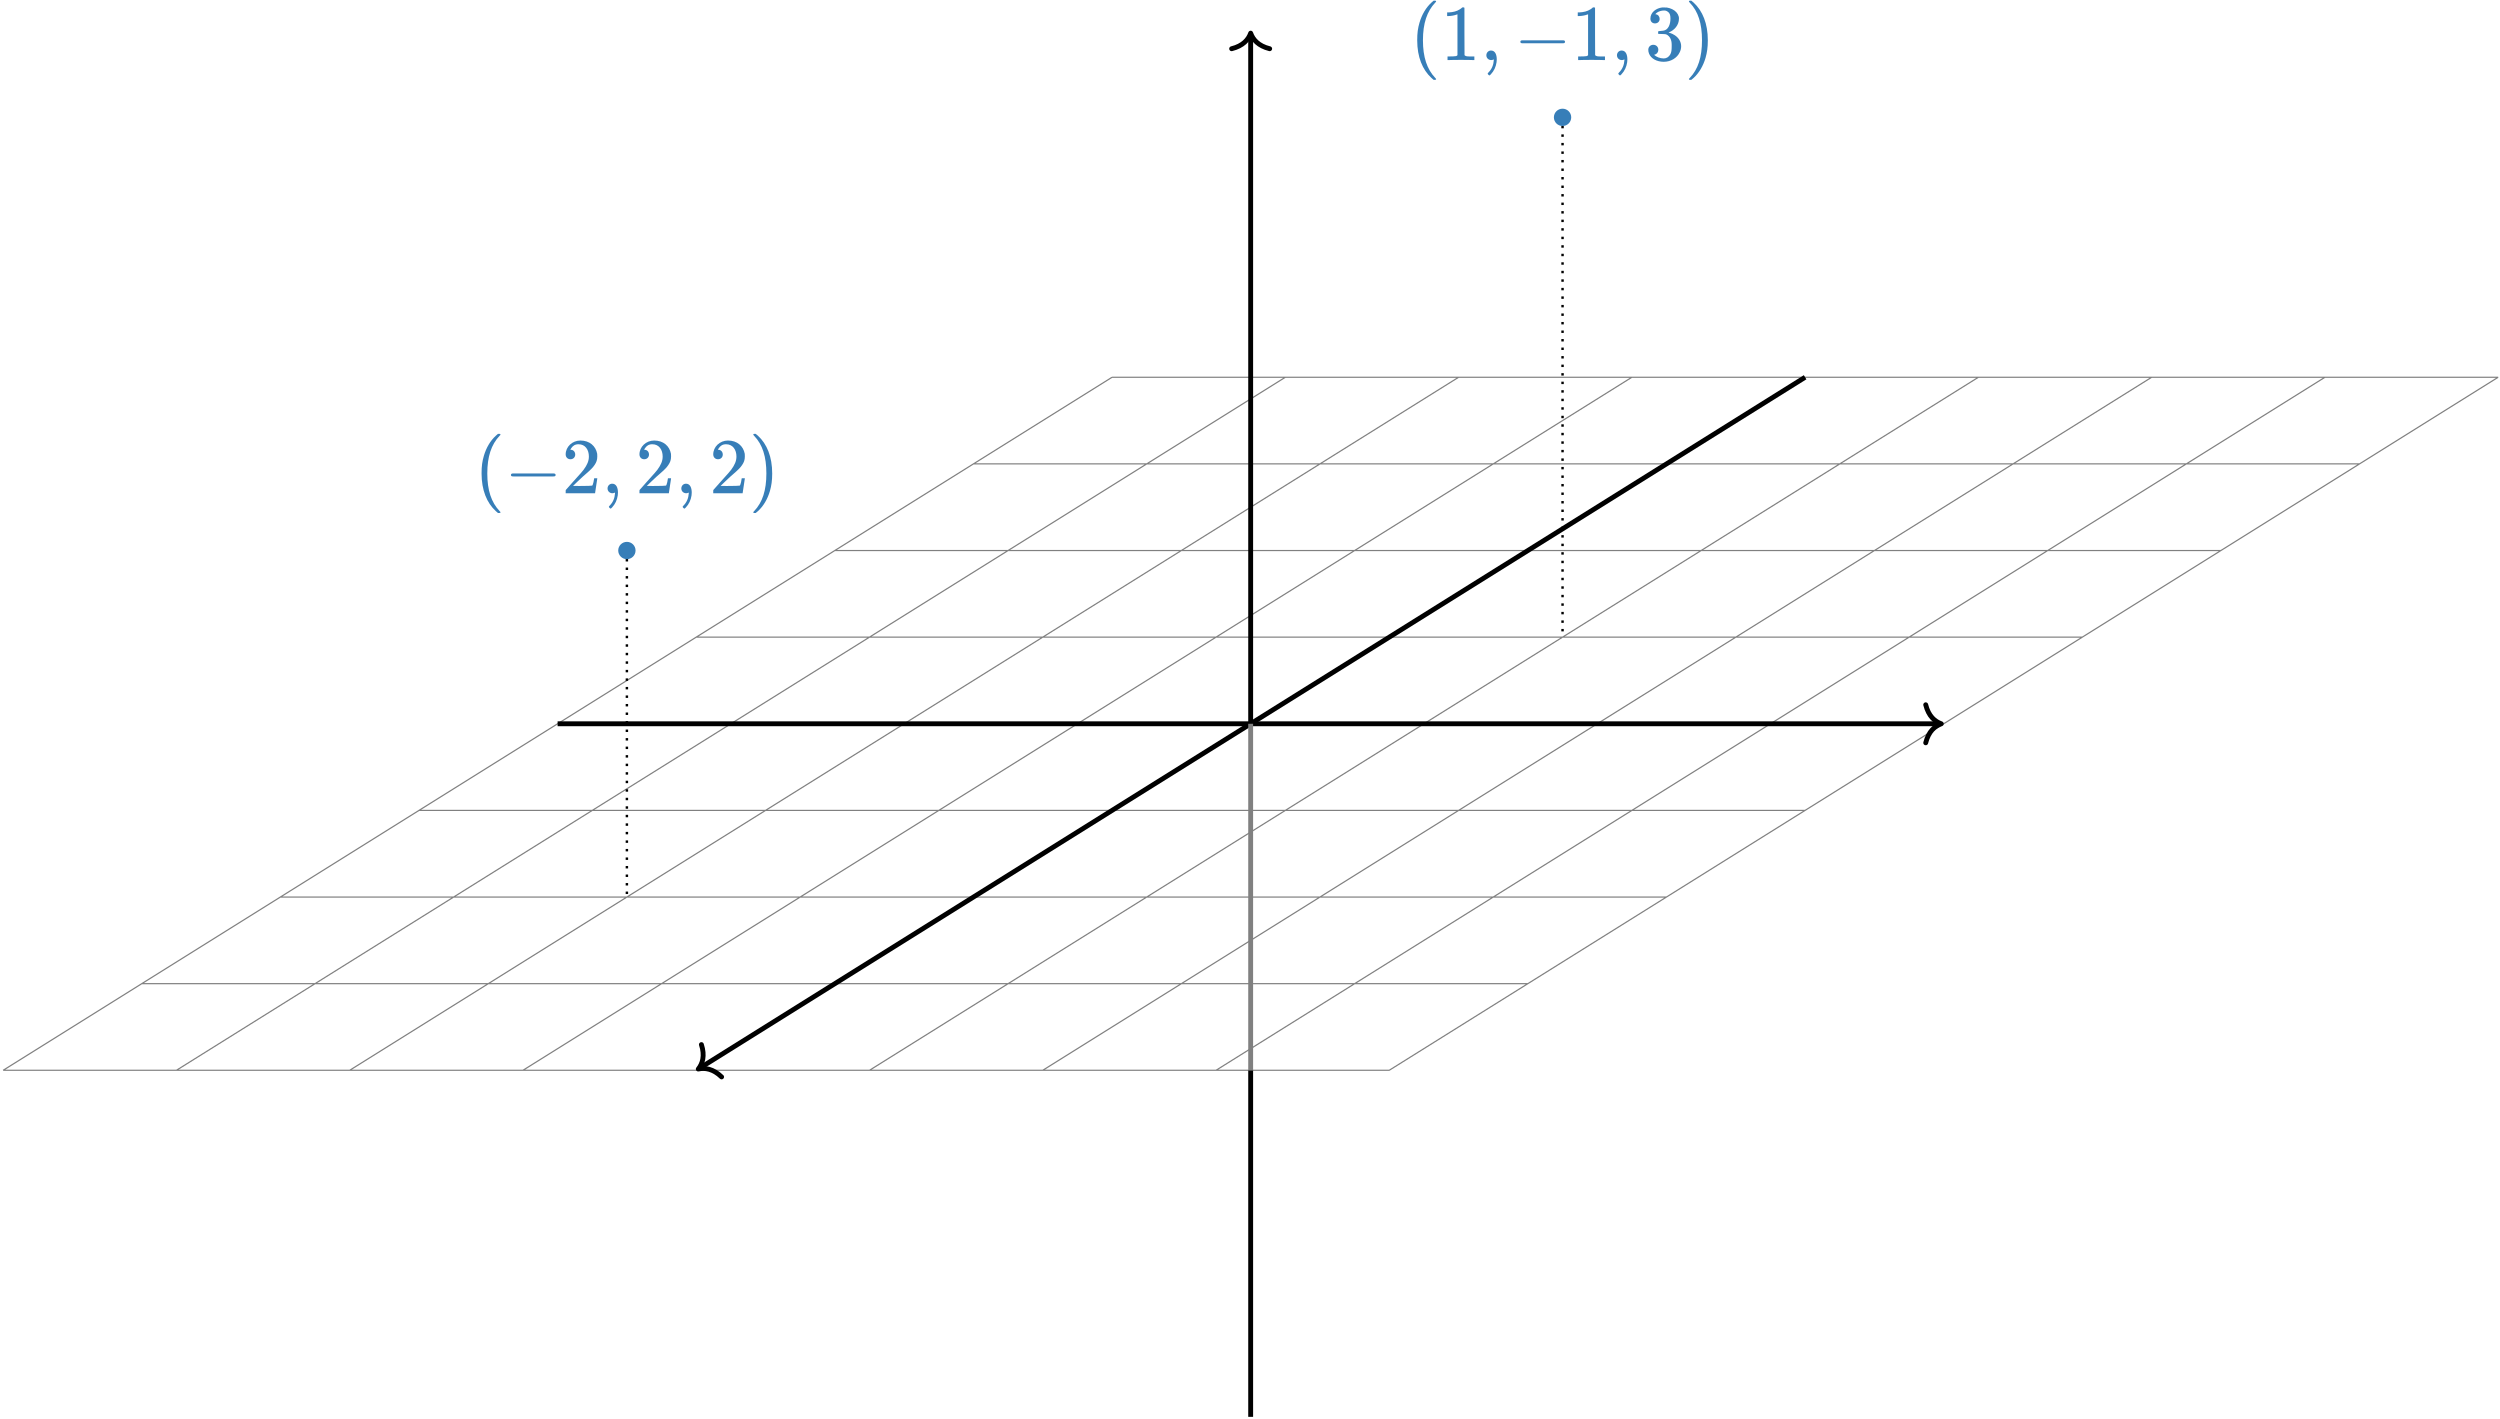
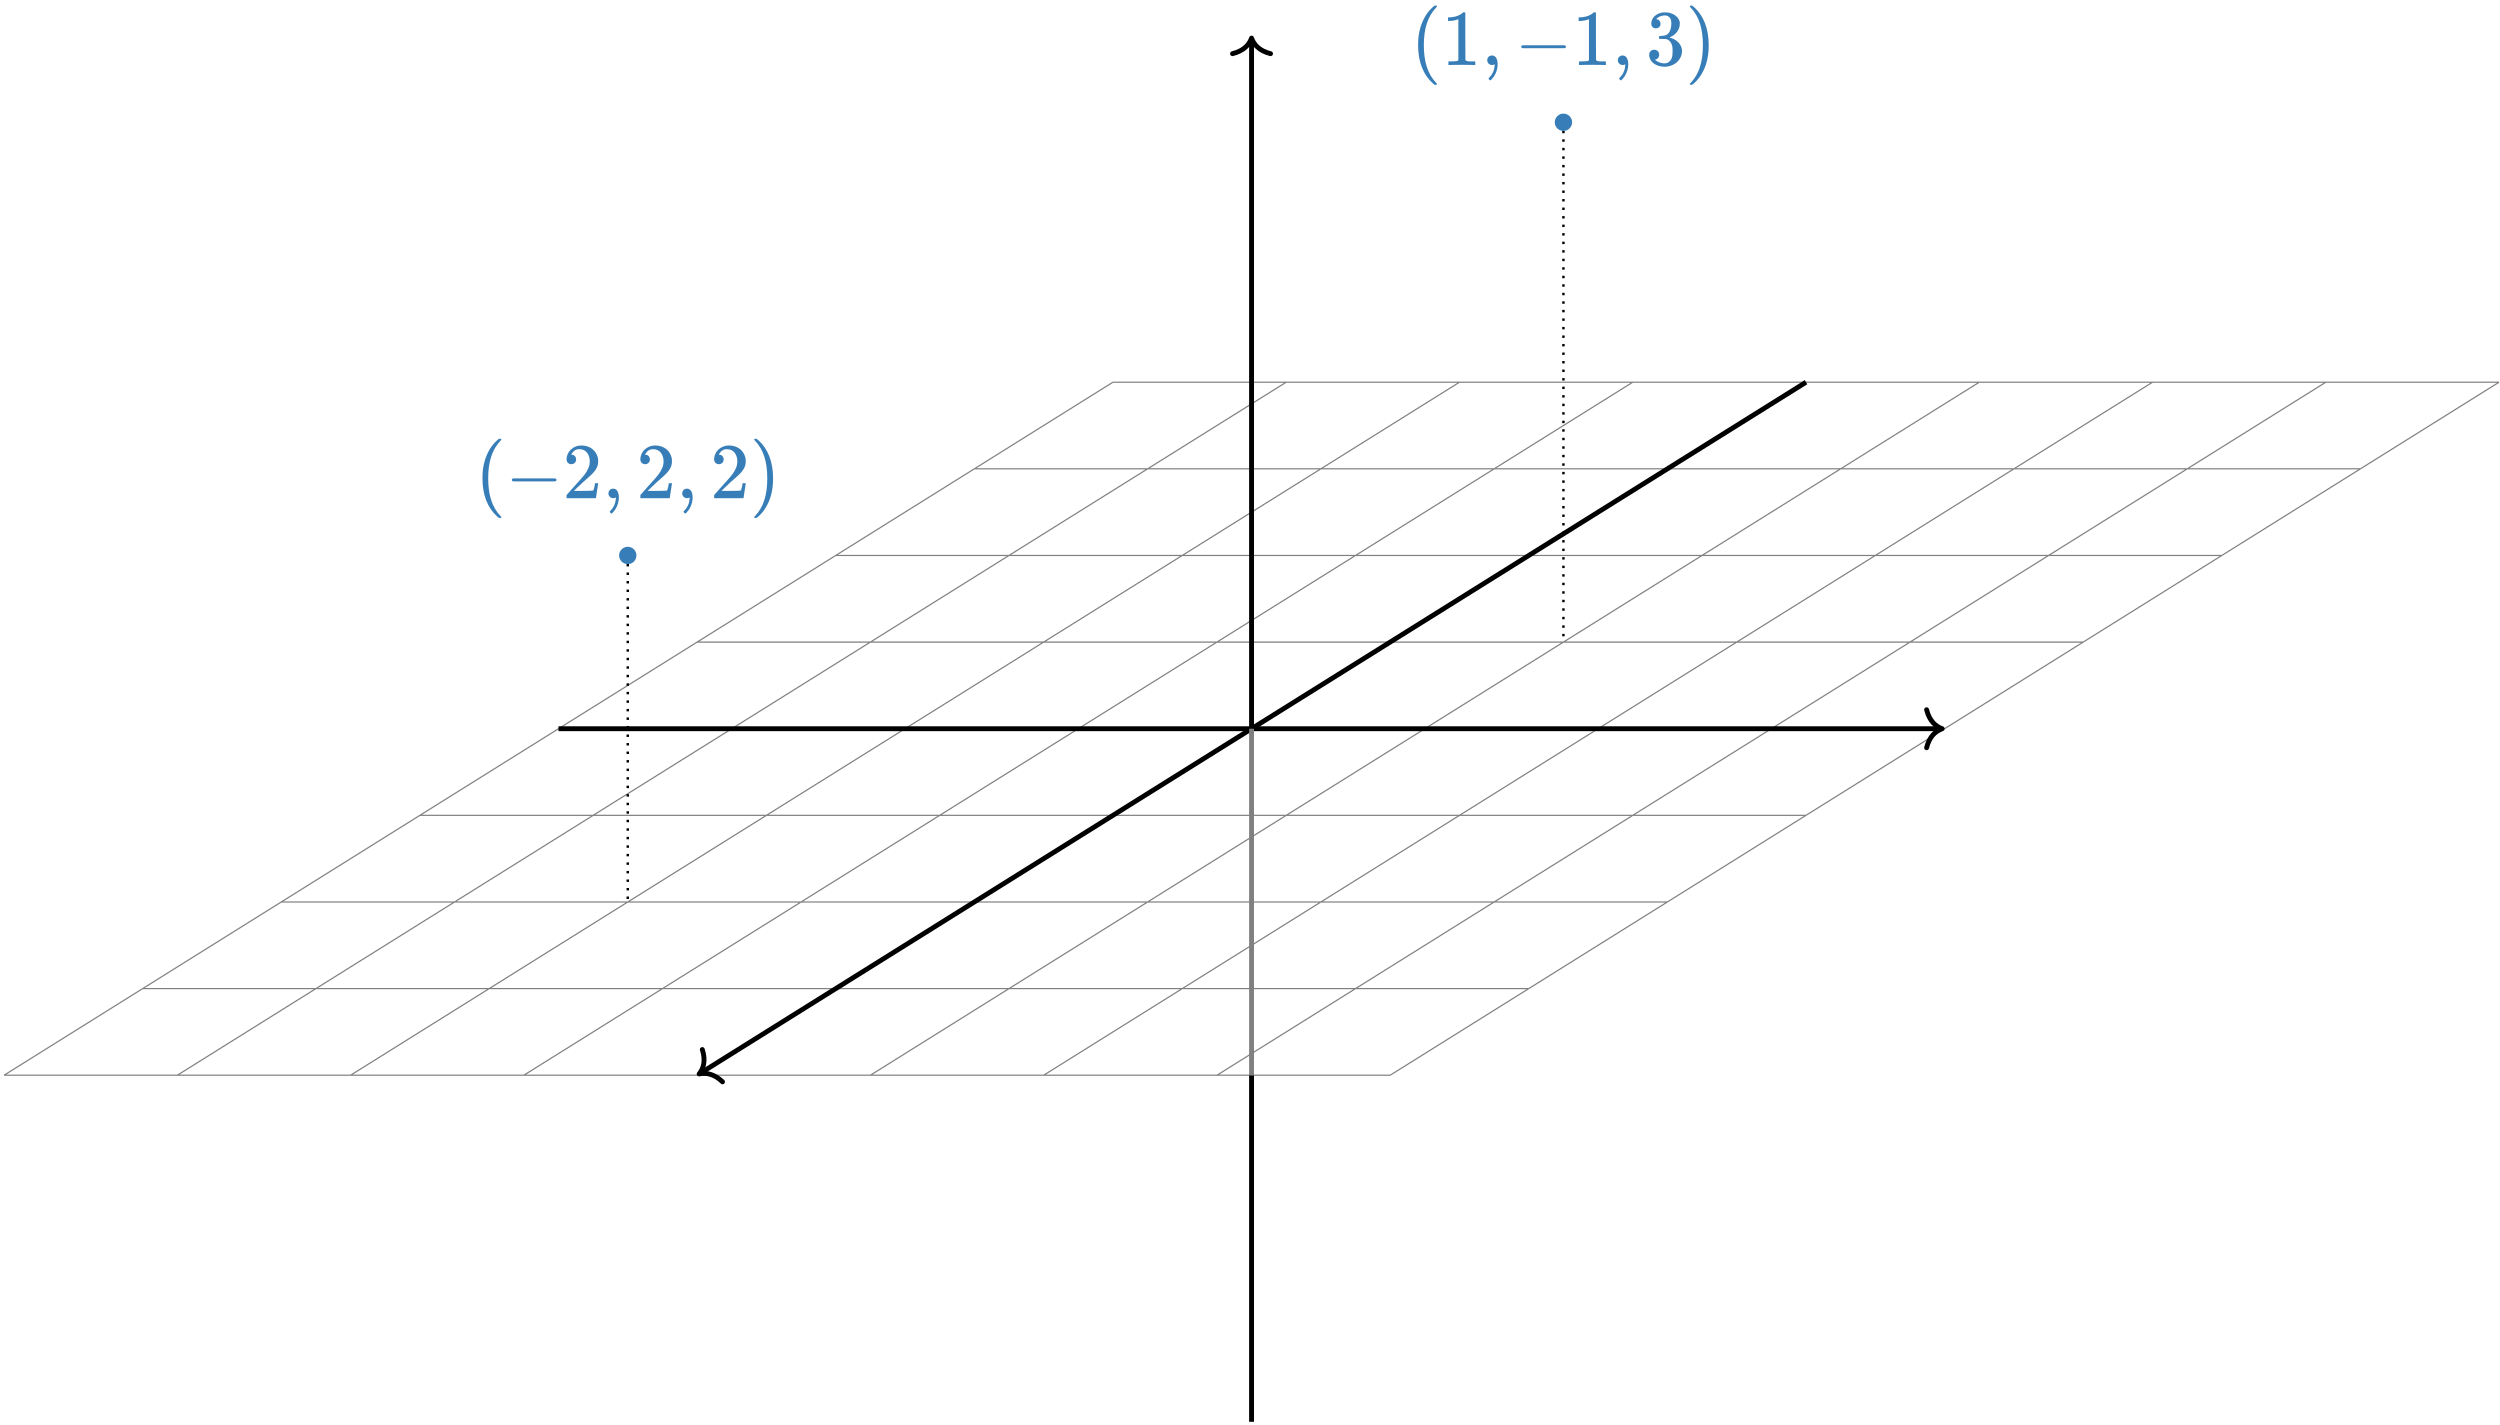
- <svg xmlns="http://www.w3.org/2000/svg" xmlns:xlink="http://www.w3.org/1999/xlink" width="409pt" height="232pt" viewBox="0 0 409 232" version="1.1">
+ <svg xmlns="http://www.w3.org/2000/svg" xmlns:xlink="http://www.w3.org/1999/xlink" width="409pt" height="233pt" viewBox="0 0 409 233" version="1.1">
  <defs>
    <g>
      <symbol overflow="visible" id="glyph0-0">
        <path style="stroke:none;" d="M 0.641 0 L 2.594 0 L 2.594 -6.906 L 0.641 -6.906 Z M 1.297 -0.641 L 1.297 -6.25 L 1.938 -6.25 L 1.938 -0.641 Z M 1.297 -0.641 " />
      </symbol>
      <symbol overflow="visible" id="glyph0-1">
        <path style="stroke:none;" d="M 4.312 3.125 C 4.312 3.062 4.297 3.062 4.172 2.922 C 2.812 1.484 2.156 -0.484 2.156 -3.234 C 2.156 -6 2.812 -7.969 4.172 -9.406 C 4.297 -9.531 4.312 -9.547 4.312 -9.594 C 4.312 -9.625 4.297 -9.656 4.281 -9.672 C 4.234 -9.719 4.234 -9.719 4.078 -9.719 L 3.906 -9.719 L 3.547 -9.406 C 2.656 -8.594 1.984 -7.453 1.594 -6.125 C 1.328 -5.219 1.219 -4.438 1.219 -3.234 C 1.219 -0.5 2.078 1.578 3.547 2.922 L 3.906 3.234 L 4.078 3.234 C 4.25 3.234 4.312 3.219 4.312 3.125 Z M 4.312 3.125 " />
      </symbol>
      <symbol overflow="visible" id="glyph0-2">
        <path style="stroke:none;" d="M 5.391 0 L 5.531 0 L 5.531 -0.594 L 4.766 -0.594 C 4.375 -0.594 4.109 -0.609 3.922 -0.797 L 3.906 -4.672 L 3.906 -8.547 C 3.828 -8.609 3.859 -8.625 3.688 -8.625 C 3.578 -8.625 3.562 -8.625 3.531 -8.594 C 3.469 -8.516 3.25 -8.359 3.141 -8.297 C 2.656 -7.984 2.047 -7.828 1.328 -7.797 L 1.078 -7.797 L 1.078 -7.203 L 1.328 -7.203 C 1.812 -7.219 2.281 -7.312 2.656 -7.453 C 2.703 -7.469 2.75 -7.484 2.766 -7.484 L 2.766 -0.797 C 2.672 -0.719 2.609 -0.641 2.453 -0.641 C 2.312 -0.609 1.859 -0.594 1.484 -0.594 L 1.141 -0.594 L 1.141 0 L 1.297 0 C 1.516 -0.031 2.922 -0.031 3.328 -0.031 C 3.75 -0.031 5.172 -0.031 5.391 0 Z M 5.391 0 " />
      </symbol>
      <symbol overflow="visible" id="glyph0-3">
        <path style="stroke:none;" d="M 1.016 -0.781 C 1.016 -0.344 1.359 0 1.812 0 C 1.938 0 2.047 -0.031 2.156 -0.078 C 2.203 -0.109 2.234 -0.109 2.234 -0.109 L 2.234 0.031 C 2.188 0.797 1.906 1.484 1.359 2.031 C 1.25 2.141 1.234 2.188 1.234 2.234 C 1.234 2.297 1.453 2.516 1.516 2.516 C 1.562 2.516 1.625 2.453 1.75 2.328 C 2.266 1.781 2.578 1.109 2.688 0.344 C 2.703 0.25 2.719 0.062 2.719 -0.109 C 2.719 -0.859 2.469 -1.562 1.781 -1.562 C 1.328 -1.562 1.016 -1.203 1.016 -0.781 Z M 1.016 -0.781 " />
      </symbol>
      <symbol overflow="visible" id="glyph0-4">
        <path style="stroke:none;" d="M 1.641 -6 C 2.109 -6 2.406 -6.328 2.406 -6.734 C 2.406 -7.109 2.156 -7.453 1.797 -7.484 C 1.75 -7.5 1.703 -7.516 1.703 -7.516 C 1.703 -7.531 1.859 -7.688 1.969 -7.766 C 2.281 -7.984 2.719 -8.109 3.109 -8.109 C 3.375 -8.109 3.516 -8.062 3.719 -7.922 C 4.047 -7.719 4.172 -7.375 4.172 -6.797 C 4.172 -5.812 3.797 -4.906 3 -4.812 C 2.922 -4.797 2.297 -4.734 2.25 -4.734 C 2.234 -4.734 2.219 -4.734 2.188 -4.703 C 2.156 -4.656 2.156 -4.656 2.156 -4.5 C 2.156 -4.359 2.156 -4.344 2.172 -4.297 L 2.219 -4.281 L 2.766 -4.266 C 3.359 -4.25 3.359 -4.25 3.547 -4.172 C 4.062 -3.906 4.375 -3.328 4.375 -2.531 L 4.375 -2.266 C 4.375 -1.625 4.328 -1.281 4.156 -0.953 C 3.922 -0.516 3.531 -0.266 3.078 -0.266 C 2.453 -0.266 1.875 -0.516 1.484 -0.859 L 1.562 -0.875 C 1.938 -0.969 2.188 -1.281 2.188 -1.688 C 2.188 -2.156 1.844 -2.5 1.359 -2.5 C 0.922 -2.5 0.547 -2.172 0.547 -1.688 C 0.547 -1.484 0.578 -1.25 0.672 -1.047 C 0.984 -0.25 1.938 0.281 3.078 0.281 C 4.266 0.281 5.266 -0.375 5.672 -1.25 C 5.844 -1.578 5.922 -1.922 5.922 -2.266 C 5.922 -3 5.516 -3.656 4.859 -4.078 C 4.312 -4.438 3.875 -4.469 3.875 -4.5 C 3.875 -4.516 3.891 -4.516 3.906 -4.531 C 4.812 -4.875 5.562 -5.719 5.562 -6.766 C 5.562 -6.891 5.562 -7.016 5.531 -7.109 C 5.391 -7.625 5.031 -8.047 4.453 -8.328 C 4.172 -8.453 3.906 -8.547 3.594 -8.594 C 3.469 -8.609 3.219 -8.609 3.016 -8.609 L 2.828 -8.609 C 1.875 -8.5 0.891 -7.844 0.891 -6.781 C 0.891 -6.328 1.172 -6 1.641 -6 Z M 1.641 -6 " />
      </symbol>
      <symbol overflow="visible" id="glyph0-5">
        <path style="stroke:none;" d="M 0.781 -9.703 C 0.734 -9.672 0.719 -9.609 0.719 -9.562 C 0.719 -9.547 0.797 -9.469 0.859 -9.391 C 2.234 -7.969 2.859 -5.984 2.859 -3.234 C 2.859 -0.5 2.234 1.484 0.859 2.922 C 0.797 2.984 0.719 3.062 0.719 3.078 C 0.719 3.219 0.766 3.234 0.953 3.234 L 1.109 3.234 L 1.484 2.922 C 2.375 2.109 3.047 0.969 3.438 -0.359 C 3.688 -1.25 3.812 -2.062 3.812 -3.234 C 3.812 -5.969 2.953 -8.062 1.484 -9.406 L 1.109 -9.719 L 0.953 -9.719 C 0.859 -9.719 0.797 -9.703 0.781 -9.703 Z M 0.781 -9.703 " />
      </symbol>
      <symbol overflow="visible" id="glyph0-6">
        <path style="stroke:none;" d="M 1.422 -5.562 C 1.906 -5.562 2.203 -5.922 2.203 -6.328 C 2.203 -6.734 1.938 -7.109 1.484 -7.109 C 1.438 -7.109 1.406 -7.109 1.406 -7.125 C 1.406 -7.141 1.484 -7.234 1.531 -7.344 C 1.812 -7.766 2.156 -8.016 2.75 -8.016 C 3.859 -8.016 4.438 -7.094 4.438 -6.016 C 4.438 -5.266 4.156 -4.641 3.578 -3.844 C 3.297 -3.484 3.219 -3.391 1.766 -1.781 C 1.172 -1.109 0.688 -0.562 0.672 -0.547 C 0.641 -0.5 0.641 -0.469 0.641 -0.25 L 0.641 0 L 5.453 0 L 5.453 -0.031 C 5.484 -0.109 5.781 -2.328 5.812 -2.406 L 5.812 -2.453 L 5.297 -2.453 L 5.297 -2.406 C 5.188 -1.828 5.188 -1.703 5.109 -1.531 C 5.078 -1.406 5.031 -1.266 4.984 -1.25 C 4.906 -1.219 4.125 -1.188 2.828 -1.188 L 1.844 -1.203 L 2.609 -1.938 C 3.484 -2.766 3.453 -2.734 3.906 -3.125 C 4.75 -3.859 5.094 -4.203 5.359 -4.609 C 5.672 -5.062 5.812 -5.453 5.812 -6.016 C 5.812 -6.172 5.797 -6.328 5.797 -6.453 C 5.562 -7.719 4.562 -8.625 3.047 -8.625 C 1.719 -8.625 0.641 -7.594 0.641 -6.359 C 0.641 -5.922 0.938 -5.562 1.422 -5.562 Z M 1.422 -5.562 " />
      </symbol>
      <symbol overflow="visible" id="glyph1-0">
        <path style="stroke:none;" d="" />
      </symbol>
      <symbol overflow="visible" id="glyph1-1">
        <path style="stroke:none;" d="M 7.875 -2.75 C 8.078 -2.75 8.297 -2.75 8.297 -2.984 C 8.297 -3.234 8.078 -3.234 7.875 -3.234 L 1.406 -3.234 C 1.203 -3.234 0.984 -3.234 0.984 -2.984 C 0.984 -2.75 1.203 -2.75 1.406 -2.75 Z M 7.875 -2.75 " />
      </symbol>
    </g>
  </defs>
  <g id="surface1">
-     <path style="fill:none;stroke-width:0.199;stroke-linecap:butt;stroke-linejoin:miter;stroke:rgb(50%,50%,50%);stroke-opacity:1;stroke-miterlimit:10;" d="M -22.678 56.692 L 204.099 56.692 M -45.354 42.52 L 181.419 42.52 M -68.034 28.345 L 158.744 28.345 M -90.71 14.173 L 136.064 14.173 M -113.385 0.001 L 113.388 0.001 M -136.065 -14.171 L 90.708 -14.171 M -158.741 -28.347 L 68.033 -28.347 M -181.421 -42.519 L 45.353 -42.519 M -204.088 -56.687 L 22.685 -56.687 M -22.678 56.692 L -204.096 -56.691 M 5.669 56.692 L -175.749 -56.691 M 34.017 56.692 L -147.405 -56.691 M 62.365 56.692 L -119.057 -56.691 M 90.708 56.692 L -90.71 -56.691 M 119.056 56.692 L -62.362 -56.691 M 147.404 56.692 L -34.018 -56.691 M 175.751 56.692 L -5.67 -56.691 M 204.087 56.692 L 22.665 -56.691 " transform="matrix(1,0,0,-1,204.608,118.411)" />
-     <path style="fill:none;stroke-width:0.797;stroke-linecap:butt;stroke-linejoin:miter;stroke:rgb(0%,0%,0%);stroke-opacity:1;stroke-miterlimit:10;" d="M -113.385 0.001 L 112.591 0.001 " transform="matrix(1,0,0,-1,204.608,118.411)" />
-     <path style="fill:none;stroke-width:0.797;stroke-linecap:round;stroke-linejoin:round;stroke:rgb(0%,0%,0%);stroke-opacity:1;stroke-miterlimit:10;" d="M -2.55 3.11 C -2.085 1.243 -1.046 0.364 0.001 0.001 C -1.046 -0.362 -2.085 -1.245 -2.55 -3.112 " transform="matrix(1,0,0,-1,317.5967,118.411)" />
-     <path style="fill:none;stroke-width:0.797;stroke-linecap:butt;stroke-linejoin:miter;stroke:rgb(0%,0%,0%);stroke-opacity:1;stroke-miterlimit:10;" d="M 90.708 56.692 L -90.034 -56.269 " transform="matrix(1,0,0,-1,204.608,118.411)" />
-     <path style="fill:none;stroke-width:0.797;stroke-linecap:round;stroke-linejoin:round;stroke:rgb(0%,0%,0%);stroke-opacity:1;stroke-miterlimit:10;" d="M -2.548 3.111 C -2.083 1.244 -1.048 0.363 -0.001 0.002 C -1.047 -0.364 -2.086 -1.245 -2.549 -3.112 " transform="matrix(-0.8499,0.53117,0.53117,0.8499,114.2366,174.8929)" />
-     <path style="fill:none;stroke-width:0.797;stroke-linecap:butt;stroke-linejoin:miter;stroke:rgb(0%,0%,0%);stroke-opacity:1;stroke-miterlimit:10;" d="M 0.001 0.001 L 0.001 112.591 " transform="matrix(1,0,0,-1,204.608,118.411)" />
-     <path style="fill:none;stroke-width:0.797;stroke-linecap:round;stroke-linejoin:round;stroke:rgb(0%,0%,0%);stroke-opacity:1;stroke-miterlimit:10;" d="M -2.55 3.112 C -2.086 1.245 -1.046 0.362 0 -0.001 C -1.046 -0.365 -2.086 -1.244 -2.55 -3.111 " transform="matrix(0,-1,-1,0,204.608,5.42228)" />
-     <path style="fill:none;stroke-width:0.797;stroke-linecap:butt;stroke-linejoin:miter;stroke:rgb(0%,0%,0%);stroke-opacity:1;stroke-miterlimit:10;" d="M 0.001 -113.386 L 0.001 -56.694 " transform="matrix(1,0,0,-1,204.608,118.411)" />
-     <path style="fill:none;stroke-width:0.797;stroke-linecap:butt;stroke-linejoin:miter;stroke:rgb(50%,50%,50%);stroke-opacity:1;stroke-miterlimit:10;" d="M 0.001 -56.694 L 0.001 0.001 " transform="matrix(1,0,0,-1,204.608,118.411)" />
-     <path style="fill:none;stroke-width:0.399;stroke-linecap:butt;stroke-linejoin:miter;stroke:rgb(0%,0%,0%);stroke-opacity:1;stroke-dasharray:0.399,0.996;stroke-miterlimit:10;" d="M 51.025 99.216 L 51.025 14.173 " transform="matrix(1,0,0,-1,204.608,118.411)" />
-     <path style=" stroke:none;fill-rule:nonzero;fill:rgb(21.57%,49.409%,72.159%);fill-opacity:1;" d="M 257.051 19.195 C 257.051 18.414 256.414 17.781 255.633 17.781 C 254.848 17.781 254.215 18.414 254.215 19.195 C 254.215 19.98 254.848 20.613 255.633 20.613 C 256.414 20.613 257.051 19.98 257.051 19.195 Z M 257.051 19.195 " />
+     <path style="fill:none;stroke-width:0.199;stroke-linecap:butt;stroke-linejoin:miter;stroke:rgb(50%,50%,50%);stroke-opacity:1;stroke-miterlimit:10;" d="M -22.679 56.692 L 204.099 56.692 M -45.355 42.52 L 181.419 42.52 M -68.03 28.344 L 158.743 28.344 M -90.71 14.172 L 136.063 14.172 M -113.386 0 L 113.388 0 M -136.065 -14.172 L 90.708 -14.172 M -158.741 -28.347 L 68.032 -28.347 M -181.421 -42.519 L 45.356 -42.519 M -204.089 -56.687 L 22.684 -56.687 M -22.679 56.692 L -204.097 -56.691 M 5.669 56.692 L -175.749 -56.691 M 34.017 56.692 L -147.405 -56.691 M 62.364 56.692 L -119.058 -56.691 M 90.712 56.692 L -90.71 -56.691 M 119.056 56.692 L -62.362 -56.691 M 147.403 56.692 L -34.015 -56.691 M 175.751 56.692 L -5.671 -56.691 M 204.087 56.692 L 22.669 -56.691 " transform="matrix(1,0,0,-1,204.753,119.219)" />
+     <path style="fill:none;stroke-width:0.797;stroke-linecap:butt;stroke-linejoin:miter;stroke:rgb(0%,0%,0%);stroke-opacity:1;stroke-miterlimit:10;" d="M -113.386 0 L 112.591 0 " transform="matrix(1,0,0,-1,204.753,119.219)" />
+     <path style="fill:none;stroke-width:0.797;stroke-linecap:round;stroke-linejoin:round;stroke:rgb(0%,0%,0%);stroke-opacity:1;stroke-miterlimit:10;" d="M -2.55 3.11 C -2.085 1.242 -1.046 0.364 0 0 C -1.046 -0.363 -2.085 -1.246 -2.55 -3.109 " transform="matrix(1,0,0,-1,317.7417,119.219)" />
+     <path style="fill:none;stroke-width:0.797;stroke-linecap:butt;stroke-linejoin:miter;stroke:rgb(0%,0%,0%);stroke-opacity:1;stroke-miterlimit:10;" d="M 90.712 56.692 L -90.034 -56.269 " transform="matrix(1,0,0,-1,204.753,119.219)" />
+     <path style="fill:none;stroke-width:0.797;stroke-linecap:round;stroke-linejoin:round;stroke:rgb(0%,0%,0%);stroke-opacity:1;stroke-miterlimit:10;" d="M -2.553 3.11 C -2.083 1.244 -1.048 0.363 -0.002 -0.001 C -1.047 -0.364 -2.085 -1.245 -2.551 -3.109 " transform="matrix(-0.8499,0.53117,0.53117,0.8499,114.3816,175.7009)" />
+     <path style="fill:none;stroke-width:0.797;stroke-linecap:butt;stroke-linejoin:miter;stroke:rgb(0%,0%,0%);stroke-opacity:1;stroke-miterlimit:10;" d="M 0.001 0 L 0.001 112.59 " transform="matrix(1,0,0,-1,204.753,119.219)" />
+     <path style="fill:none;stroke-width:0.797;stroke-linecap:round;stroke-linejoin:round;stroke:rgb(0%,0%,0%);stroke-opacity:1;stroke-miterlimit:10;" d="M -2.551 3.112 C -2.086 1.245 -1.047 0.362 -0 -0.001 C -1.047 -0.364 -2.086 -1.243 -2.551 -3.11 " transform="matrix(0,-1,-1,0,204.753,6.23028)" />
+     <path style="fill:none;stroke-width:0.797;stroke-linecap:butt;stroke-linejoin:miter;stroke:rgb(0%,0%,0%);stroke-opacity:1;stroke-miterlimit:10;" d="M 0.001 -113.386 L 0.001 -56.695 " transform="matrix(1,0,0,-1,204.753,119.219)" />
+     <path style="fill:none;stroke-width:0.797;stroke-linecap:butt;stroke-linejoin:miter;stroke:rgb(50%,50%,50%);stroke-opacity:1;stroke-miterlimit:10;" d="M 0.001 -56.695 L 0.001 0 " transform="matrix(1,0,0,-1,204.753,119.219)" />
+     <path style="fill:none;stroke-width:0.399;stroke-linecap:butt;stroke-linejoin:miter;stroke:rgb(0%,0%,0%);stroke-opacity:1;stroke-dasharray:0.399,0.996;stroke-miterlimit:10;" d="M 51.024 99.215 L 51.024 14.172 " transform="matrix(1,0,0,-1,204.753,119.219)" />
+     <path style=" stroke:none;fill-rule:nonzero;fill:rgb(21.57%,49.409%,72.159%);fill-opacity:1;" d="M 257.195 20.004 C 257.195 19.223 256.559 18.586 255.777 18.586 C 254.996 18.586 254.359 19.223 254.359 20.004 C 254.359 20.789 254.996 21.422 255.777 21.422 C 256.559 21.422 257.195 20.789 257.195 20.004 Z M 257.195 20.004 " />
    <g style="fill:rgb(21.57%,49.409%,72.159%);fill-opacity:1;">
-       <use xlink:href="#glyph0-1" x="230.637" y="9.829" />
-       <use xlink:href="#glyph0-2" x="235.675" y="9.829" />
-       <use xlink:href="#glyph0-3" x="242.151" y="9.829" />
+       <use xlink:href="#glyph0-1" x="230.783" y="10.637" />
+       <use xlink:href="#glyph0-2" x="235.821" y="10.637" />
+       <use xlink:href="#glyph0-3" x="242.297" y="10.637" />
    </g>
    <g style="fill:rgb(21.57%,49.409%,72.159%);fill-opacity:1;">
-       <use xlink:href="#glyph1-1" x="247.744" y="9.829" />
+       <use xlink:href="#glyph1-1" x="247.89" y="10.637" />
    </g>
    <g style="fill:rgb(21.57%,49.409%,72.159%);fill-opacity:1;">
-       <use xlink:href="#glyph0-2" x="257.043" y="9.829" />
-       <use xlink:href="#glyph0-3" x="263.519" y="9.829" />
+       <use xlink:href="#glyph0-2" x="257.188" y="10.637" />
+       <use xlink:href="#glyph0-3" x="263.664" y="10.637" />
    </g>
    <g style="fill:rgb(21.57%,49.409%,72.159%);fill-opacity:1;">
-       <use xlink:href="#glyph0-4" x="269.114" y="9.829" />
-       <use xlink:href="#glyph0-5" x="275.589" y="9.829" />
+       <use xlink:href="#glyph0-4" x="269.259" y="10.637" />
+       <use xlink:href="#glyph0-5" x="275.734" y="10.637" />
    </g>
-     <path style="fill:none;stroke-width:0.399;stroke-linecap:butt;stroke-linejoin:miter;stroke:rgb(0%,0%,0%);stroke-opacity:1;stroke-dasharray:0.399,0.996;stroke-miterlimit:10;" d="M -102.049 28.349 L -102.049 -28.347 " transform="matrix(1,0,0,-1,204.608,118.411)" />
-     <path style=" stroke:none;fill-rule:nonzero;fill:rgb(21.57%,49.409%,72.159%);fill-opacity:1;" d="M 103.977 90.062 C 103.977 89.281 103.344 88.648 102.559 88.648 C 101.777 88.648 101.141 89.281 101.141 90.062 C 101.141 90.848 101.777 91.48 102.559 91.48 C 103.344 91.48 103.977 90.848 103.977 90.062 Z M 103.977 90.062 " />
+     <path style="fill:none;stroke-width:0.399;stroke-linecap:butt;stroke-linejoin:miter;stroke:rgb(0%,0%,0%);stroke-opacity:1;stroke-dasharray:0.399,0.996;stroke-miterlimit:10;" d="M -102.05 28.348 L -102.05 -28.347 " transform="matrix(1,0,0,-1,204.753,119.219)" />
+     <path style=" stroke:none;fill-rule:nonzero;fill:rgb(21.57%,49.409%,72.159%);fill-opacity:1;" d="M 104.121 90.871 C 104.121 90.09 103.488 89.453 102.703 89.453 C 101.922 89.453 101.285 90.09 101.285 90.871 C 101.285 91.656 101.922 92.289 102.703 92.289 C 103.488 92.289 104.121 91.656 104.121 90.871 Z M 104.121 90.871 " />
    <g style="fill:rgb(21.57%,49.409%,72.159%);fill-opacity:1;">
-       <use xlink:href="#glyph0-1" x="77.566" y="80.695" />
+       <use xlink:href="#glyph0-1" x="77.712" y="81.503" />
    </g>
    <g style="fill:rgb(21.57%,49.409%,72.159%);fill-opacity:1;">
-       <use xlink:href="#glyph1-1" x="82.604" y="80.695" />
+       <use xlink:href="#glyph1-1" x="82.75" y="81.503" />
    </g>
    <g style="fill:rgb(21.57%,49.409%,72.159%);fill-opacity:1;">
-       <use xlink:href="#glyph0-6" x="91.903" y="80.695" />
-       <use xlink:href="#glyph0-3" x="98.379" y="80.695" />
+       <use xlink:href="#glyph0-6" x="92.049" y="81.503" />
+       <use xlink:href="#glyph0-3" x="98.525" y="81.503" />
    </g>
    <g style="fill:rgb(21.57%,49.409%,72.159%);fill-opacity:1;">
-       <use xlink:href="#glyph0-6" x="103.974" y="80.695" />
-       <use xlink:href="#glyph0-3" x="110.449" y="80.695" />
+       <use xlink:href="#glyph0-6" x="104.12" y="81.503" />
+       <use xlink:href="#glyph0-3" x="110.595" y="81.503" />
    </g>
    <g style="fill:rgb(21.57%,49.409%,72.159%);fill-opacity:1;">
-       <use xlink:href="#glyph0-6" x="116.044" y="80.695" />
-       <use xlink:href="#glyph0-5" x="122.52" y="80.695" />
+       <use xlink:href="#glyph0-6" x="116.19" y="81.503" />
+       <use xlink:href="#glyph0-5" x="122.666" y="81.503" />
    </g>
  </g>
</svg>
